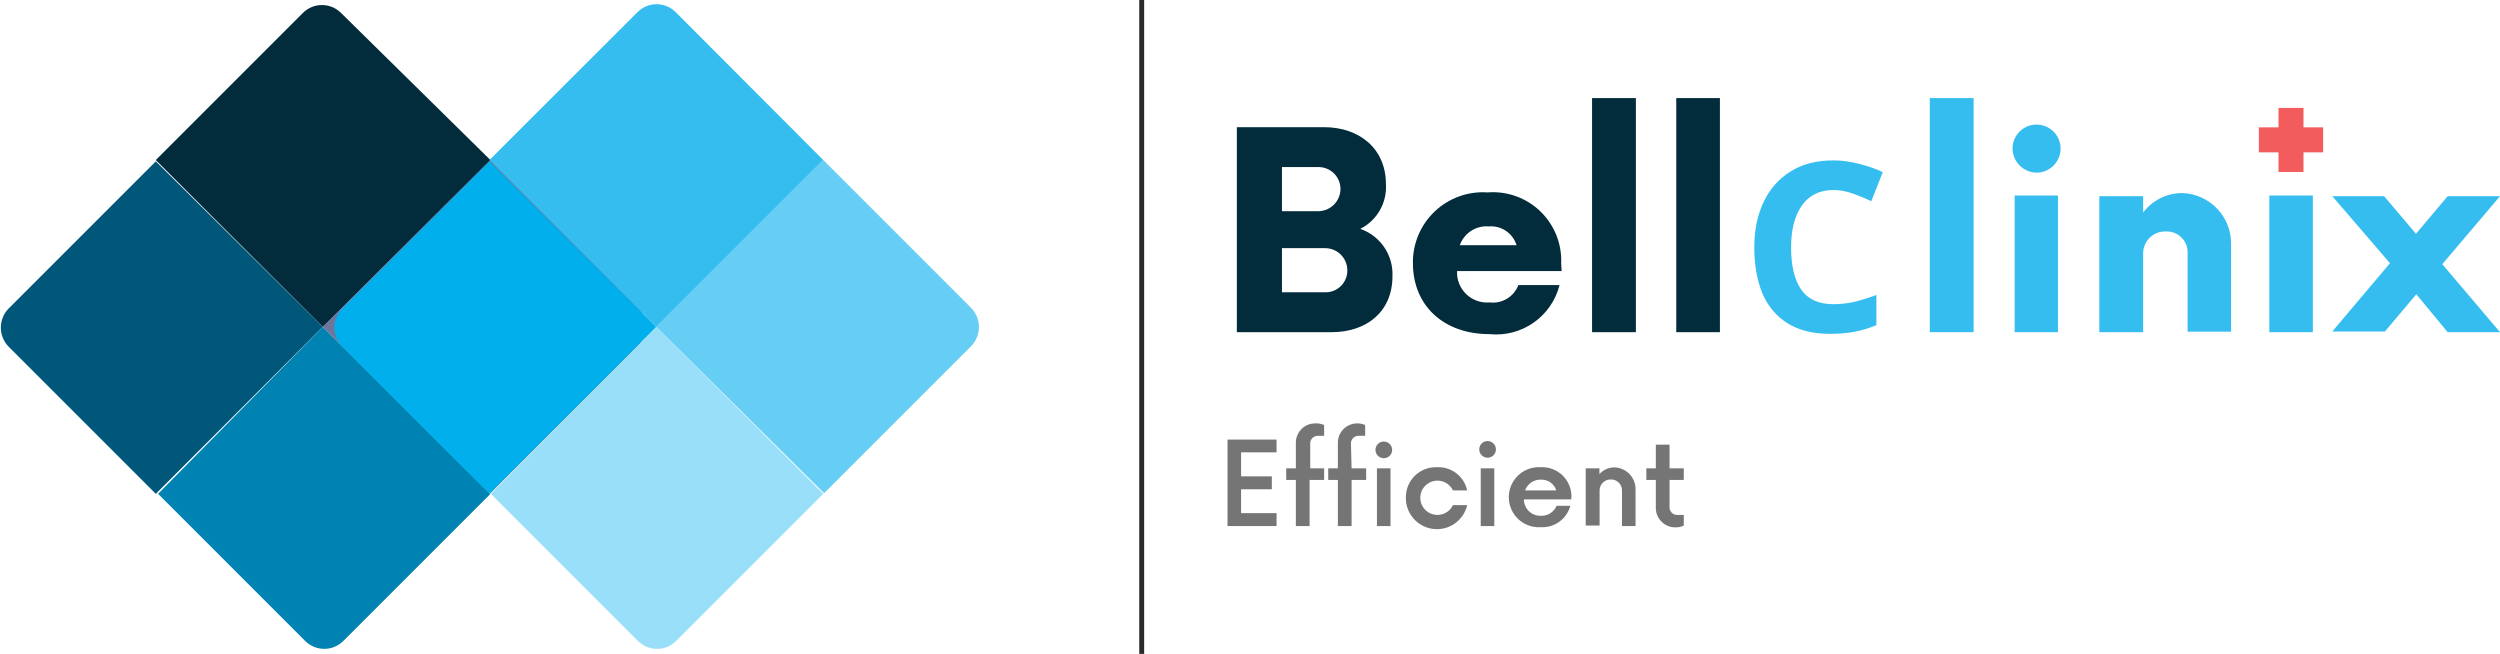
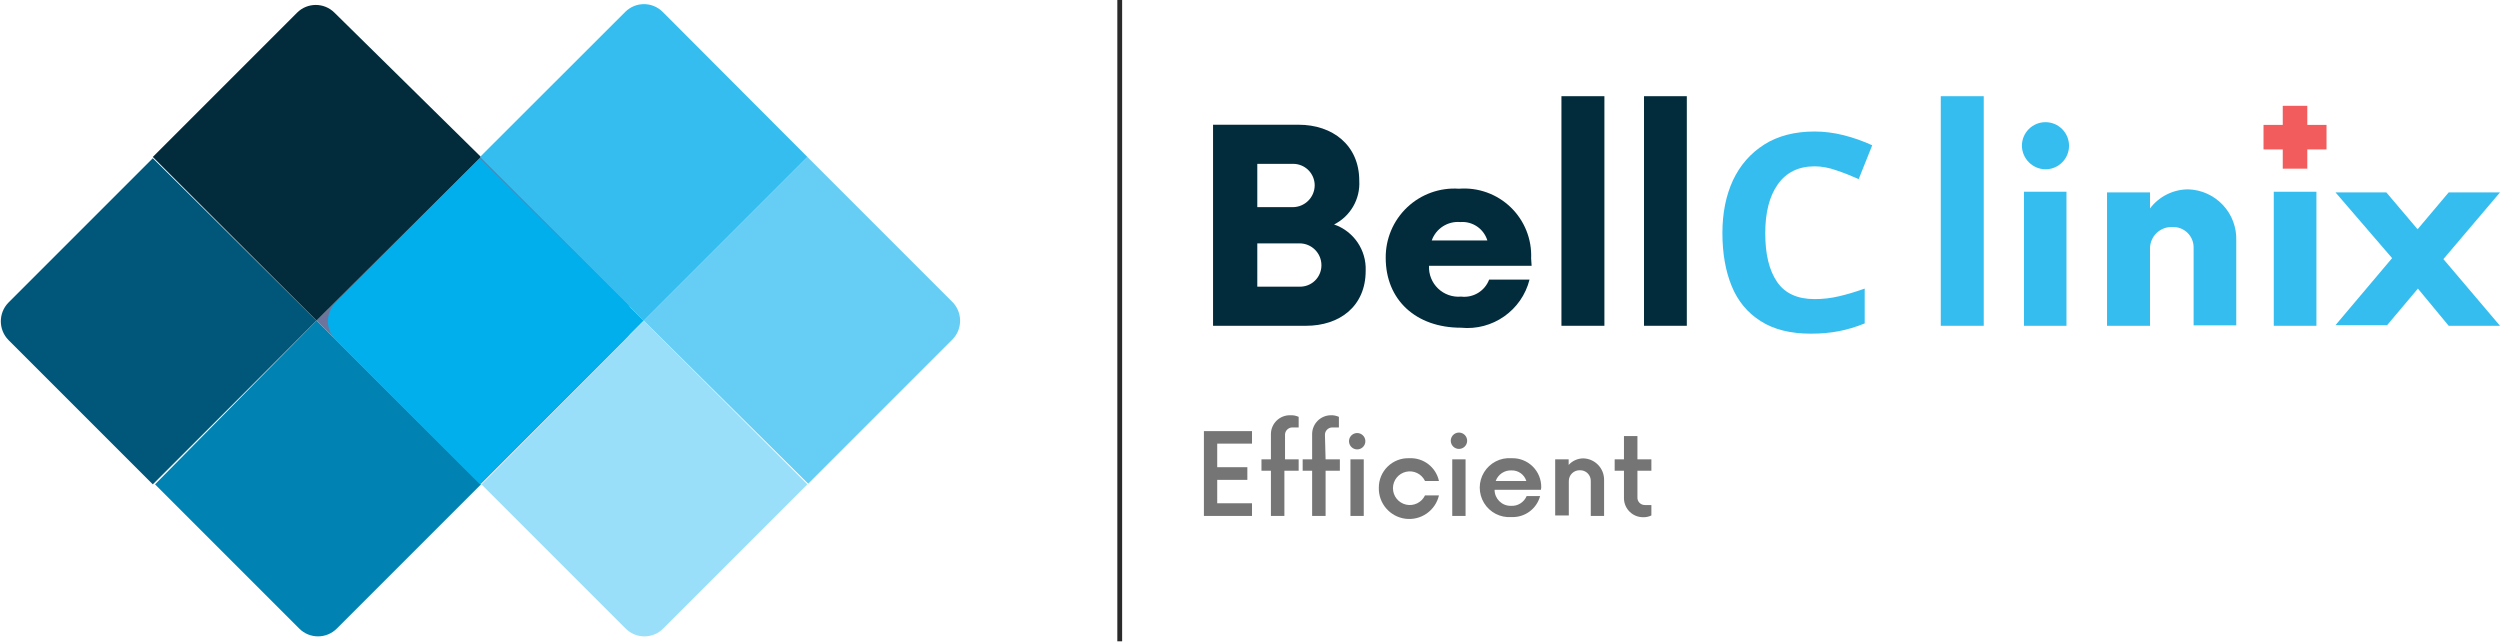
- <svg xmlns="http://www.w3.org/2000/svg" id="Layer_1" data-name="Layer 1" viewBox="0 0 152.93 40">
+ <svg xmlns="http://www.w3.org/2000/svg" id="Layer_1" data-name="Layer 1" viewBox="0 0 155.93 40">
  <defs>
-     <style>.cls-1{fill:#6e759d;}.cls-2{fill:#022c3c;}.cls-3{fill:#01577a;}.cls-4{fill:#0082b3;}.cls-5{fill:#66cef5;}.cls-12,.cls-6{fill:#35bdef;}.cls-7{fill:#01afec;}.cls-8{fill:#99dff9;}.cls-9{fill:#2a2a2a;}.cls-10{fill:#f25c5c;}.cls-11{fill:#757575;}.cls-12{font-size:14.47px;font-family:Poppins-Bold, Poppins;font-weight:700;}</style>
+     <style>.cls-1{fill:#6e759d;}.cls-2{fill:#022c3c;}.cls-3{fill:#01577a;}.cls-4{fill:#0082b3;}.cls-5{fill:#66cef5;}.cls-12,.cls-6{fill:#35bdef;}.cls-7{fill:#01afec;}.cls-8{fill:#99dff9;}.cls-9{fill:#2a2a2a;}.cls-10{fill:#f25c5c;}.cls-11{fill:#757575;}.cls-12{font-size:17.17px;font-family:Poppins-Bold, Poppins;font-weight:700;}</style>
  </defs>
  <path class="cls-1" d="M39,21.17l-9,9L19.74,20,30,9.79l9,9A1.65,1.65,0,0,1,39,21.17Z" />
  <path class="cls-2" d="M30,9.79,19.74,20,9.53,9.79l9-9a1.65,1.65,0,0,1,2.33,0Z" />
  <path class="cls-3" d="M19.74,20,9.53,30.21l-9-9a1.67,1.67,0,0,1,0-2.34l9-9Z" />
  <path class="cls-4" d="M30,30.21l-9,9a1.65,1.65,0,0,1-2.33,0l-9-9L19.74,20Z" />
  <path class="cls-5" d="M59.41,21.17l-9,9L40.15,20,50.36,9.79l9,9A1.67,1.67,0,0,1,59.41,21.17Z" />
  <path class="cls-6" d="M50.36,9.79,40.15,20,29.94,9.79,39,.74a1.65,1.65,0,0,1,2.33,0Z" />
  <path class="cls-7" d="M40.15,20,29.94,30.21l-9-9a1.65,1.65,0,0,1,0-2.34l9-9Z" />
  <path class="cls-8" d="M50.36,30.21l-9,9a1.65,1.65,0,0,1-2.33,0l-9-9L40.15,20Z" />
  <rect class="cls-9" x="69.69" width="0.3" height="40" />
  <path class="cls-2" d="M85.18,16.89c0,2.22-1.63,3.43-3.72,3.43h-5.8V7.78H81c2.11,0,3.78,1.27,3.78,3.49A2.86,2.86,0,0,1,83.21,14,2.93,2.93,0,0,1,85.18,16.89Zm-4.54-6.67H78.42v2.7h2.22A1.37,1.37,0,0,0,82,11.56,1.34,1.34,0,0,0,80.64,10.22Zm1.78,6.32a1.36,1.36,0,0,0-1.36-1.36H78.42v2.7h2.64A1.33,1.33,0,0,0,82.42,16.54Z" />
  <path class="cls-2" d="M95.53,16.58h-6.4a1.84,1.84,0,0,0,2,1.92,1.66,1.66,0,0,0,1.75-1.06H95.4a4,4,0,0,1-4.28,3c-2.8,0-4.69-1.73-4.69-4.35A4.28,4.28,0,0,1,91,11.77a4.18,4.18,0,0,1,4.5,4.35ZM89.3,15h3.47a1.63,1.63,0,0,0-1.69-1.15A1.73,1.73,0,0,0,89.3,15Z" />
  <path class="cls-2" d="M97.39,6h2.68V20.32H97.39Z" />
  <path class="cls-2" d="M102.54,6h2.67V20.32h-2.67Z" />
-   <path class="cls-6" d="M118.05,6h2.68V20.32h-2.68Z" />
-   <path class="cls-6" d="M123.11,9.09a1.47,1.47,0,1,1,1.47,1.47A1.49,1.49,0,0,1,123.11,9.09Zm.13,2.87h2.65v8.36h-2.65Z" />
-   <path class="cls-6" d="M136.48,15v5.29h-2.66V15.47a1.27,1.27,0,0,0-1.32-1.31,1.34,1.34,0,0,0-1.4,1.31v4.85h-2.68V12h2.68v1a3,3,0,0,1,2.39-1.19A3.09,3.09,0,0,1,136.48,15Z" />
-   <rect class="cls-6" x="138.82" y="11.96" width="2.66" height="8.36" />
-   <polygon class="cls-10" points="142.11 7.79 142.11 9.32 140.91 9.32 140.91 10.52 139.38 10.52 139.38 9.32 138.18 9.32 138.18 7.79 139.38 7.79 139.38 6.6 140.91 6.6 140.91 7.79 142.11 7.79" />
-   <path class="cls-6" d="M149.4,16.16l3.53,4.16h-3.2L147.81,18l-1.92,2.28h-3.22l3.53-4.18L142.67,12h3.17l1.95,2.3,1.94-2.3h3.2Z" />
+   <path class="cls-6" d="M121.05,6h2.68V20.32h-2.68Z" />
+   <path class="cls-6" d="M126.11,9.09a1.47,1.47,0,1,1,1.47,1.47A1.49,1.49,0,0,1,126.11,9.09Zm.13,2.87h2.65v8.36h-2.65Z" />
+   <path class="cls-6" d="M139.48,15v5.29h-2.66V15.47a1.27,1.27,0,0,0-1.32-1.31,1.34,1.34,0,0,0-1.4,1.31v4.85h-2.68V12h2.68v1a3,3,0,0,1,2.39-1.19A3.09,3.09,0,0,1,139.48,15Z" />
+   <rect class="cls-6" x="141.82" y="11.96" width="2.66" height="8.36" />
+   <polygon class="cls-10" points="145.11 7.79 145.11 9.32 143.91 9.32 143.91 10.52 142.38 10.52 142.38 9.32 141.18 9.32 141.18 7.79 142.38 7.79 142.38 6.6 143.91 6.6 143.91 7.79 145.11 7.79" />
+   <path class="cls-6" d="M152.4,16.16l3.53,4.16h-3.2L150.81,18l-1.92,2.28h-3.22l3.53-4.18L145.67,12h3.17l1.95,2.3,1.94-2.3h3.2Z" />
  <path class="cls-11" d="M75.92,27.67v1.47H77.8v.79H75.92v1.46h2.17v.79h-3V26.89h3v.78Z" />
  <path class="cls-11" d="M81,29.36h-.89v2.82h-.84V29.36h-.59v-.71h.59v-1.6a1.18,1.18,0,0,1,1.2-1.15A1.12,1.12,0,0,1,81,26v.66H80.6a.46.46,0,0,0-.45.5v1.49H81Z" />
  <path class="cls-11" d="M82.68,28.65h.89v.71h-.89v2.82h-.84V29.36h-.59v-.71h.59v-1.6A1.18,1.18,0,0,1,83,25.9a1.12,1.12,0,0,1,.51.1v.66h-.41a.46.46,0,0,0-.46.5Zm1.46-1.12a.51.51,0,1,1,.51.5A.51.51,0,0,1,84.14,27.53Zm.09,1.12h.83v3.53h-.83Z" />
  <path class="cls-11" d="M86,30.42a1.83,1.83,0,0,1,1.9-1.84A1.8,1.8,0,0,1,89.75,30h-.87a1.05,1.05,0,1,0,0,.9h.87A1.9,1.9,0,0,1,86,30.42Z" />
  <path class="cls-11" d="M90.49,27.53A.51.51,0,1,1,91,28,.51.51,0,0,1,90.49,27.53Zm.09,1.12h.83v3.53h-.83Z" />
  <path class="cls-11" d="M96.11,30.55H93.22a1,1,0,0,0,1,1,1,1,0,0,0,1-.61h.84a1.77,1.77,0,0,1-1.79,1.31,1.84,1.84,0,1,1,0-3.67,1.79,1.79,0,0,1,1.86,1.82ZM93.29,30H95.2a.94.94,0,0,0-.93-.66A1,1,0,0,0,93.29,30Z" />
  <path class="cls-11" d="M100.05,29.94v2.24h-.83V30a.66.66,0,0,0-.68-.67.67.67,0,0,0-.69.67v2.15H97V28.65h.84V29a1.23,1.23,0,0,1,.91-.41A1.33,1.33,0,0,1,100.05,29.94Z" />
  <path class="cls-11" d="M102.13,29.36V31a.46.46,0,0,0,.47.5h.4v.65a1.1,1.1,0,0,1-.51.11,1.19,1.19,0,0,1-1.2-1.16V29.36h-.58v-.71h.58V27.2h.84v1.45H103v.71Z" />
-   <text class="cls-12" transform="translate(106.47 20.28)">C</text>
+   <text class="cls-12" transform="translate(106.43 20.64)">C</text>
</svg>
